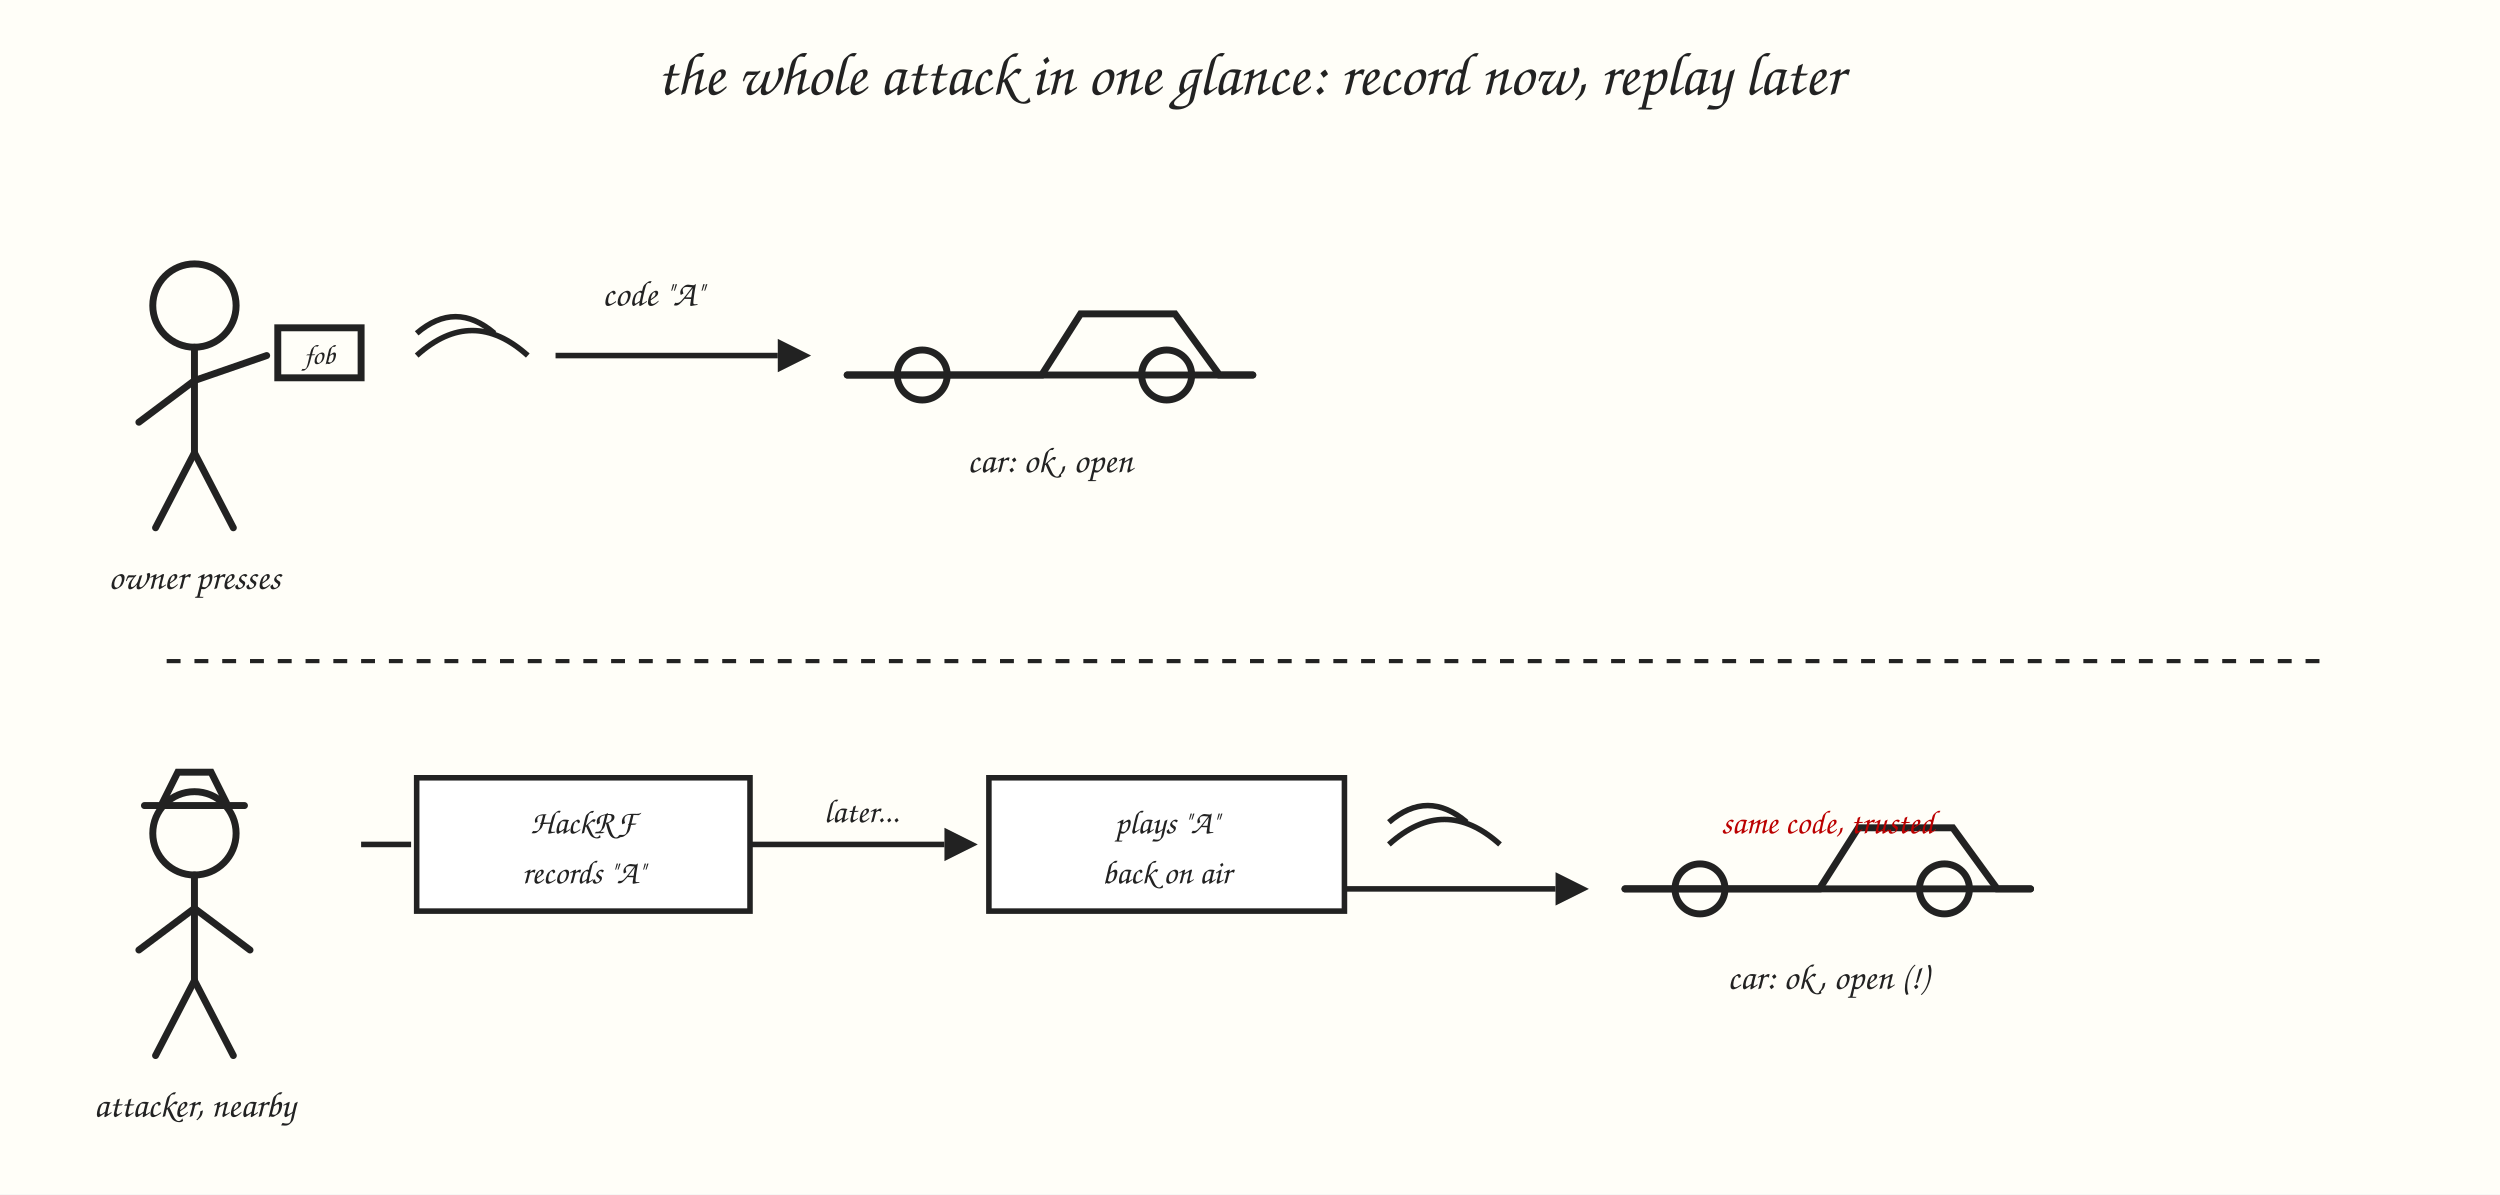
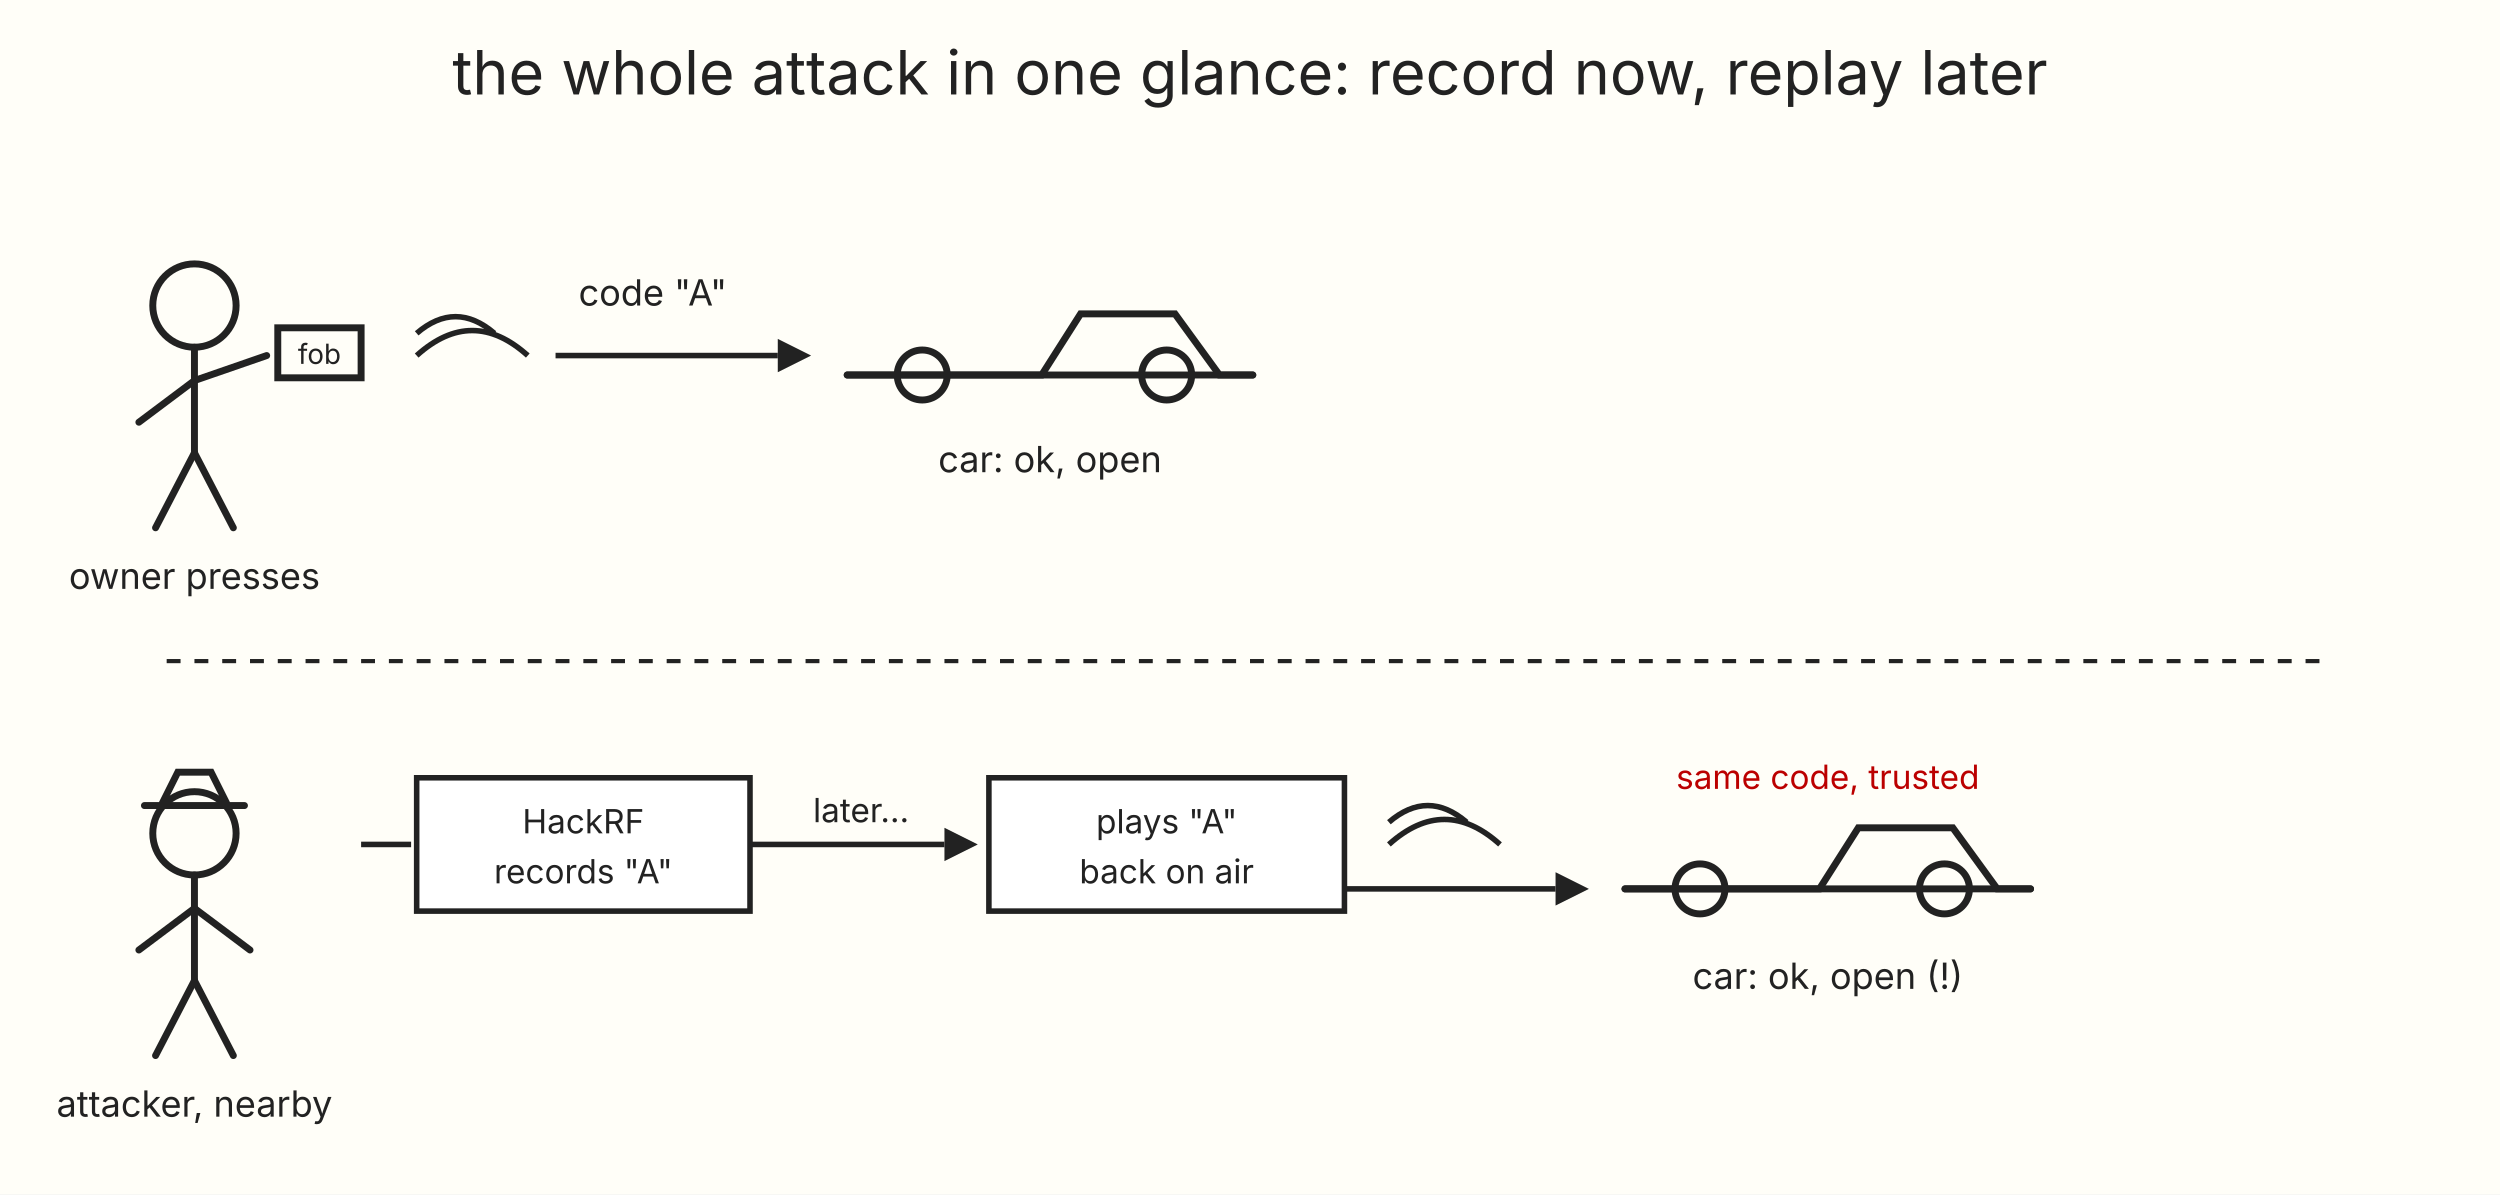
<svg xmlns="http://www.w3.org/2000/svg" viewBox="0 0 900 430" role="img" aria-labelledby="title desc">
  <rect width="900" height="430" fill="#fffef8" />
-   <text x="450" y="34" text-anchor="middle" font-family="Comic Sans MS, Comic Sans, cursive" font-size="22" fill="#222">the whole attack in one glance: record now, replay later</text>
+   <text x="450" y="34" text-anchor="middle" font-family="Inter, -apple-system, BlinkMacSystemFont, 'Segoe UI', Roboto, Helvetica, Arial, sans-serif" font-size="22" fill="#222">the whole attack in one glance: record now, replay later</text>
  <g stroke="#222" stroke-width="2.5" fill="none" stroke-linecap="round">
    <circle cx="70" cy="110" r="15" />
    <line x1="70" y1="125" x2="70" y2="163" />
    <line x1="70" y1="137" x2="50" y2="152" />
    <line x1="70" y1="137" x2="96" y2="128" />
    <line x1="70" y1="163" x2="56" y2="190" />
    <line x1="70" y1="163" x2="84" y2="190" />
    <rect x="100" y="118" width="30" height="18" />
  </g>
-   <text x="115" y="131" text-anchor="middle" font-family="Comic Sans MS, Comic Sans, cursive" font-size="10" fill="#222">fob</text>
-   <text x="70" y="212" text-anchor="middle" font-family="Comic Sans MS, Comic Sans, cursive" font-size="13" fill="#222">owner presses</text>
+   <text x="115" y="131" text-anchor="middle" font-family="Inter, -apple-system, BlinkMacSystemFont, 'Segoe UI', Roboto, Helvetica, Arial, sans-serif" font-size="10" fill="#222">fob</text>
+   <text x="70" y="212" text-anchor="middle" font-family="Inter, -apple-system, BlinkMacSystemFont, 'Segoe UI', Roboto, Helvetica, Arial, sans-serif" font-size="13" fill="#222">owner presses</text>
  <g stroke="#222" stroke-width="2" fill="none">
    <path d="M150 120 q14 -12 28 0" />
    <path d="M150 128 q20 -18 40 0" />
  </g>
-   <text x="235" y="110" text-anchor="middle" font-family="Comic Sans MS, Comic Sans, cursive" font-size="13" fill="#222">code "A"</text>
+   <text x="235" y="110" text-anchor="middle" font-family="Inter, -apple-system, BlinkMacSystemFont, 'Segoe UI', Roboto, Helvetica, Arial, sans-serif" font-size="13" fill="#222">code "A"</text>
  <line x1="200" y1="128" x2="280" y2="128" stroke="#222" stroke-width="2" />
  <polygon points="280,122 292,128 280,134" fill="#222" />
  <g stroke="#222" stroke-width="2.5" fill="none" stroke-linecap="round">
    <path d="M305 135 h70 l14 -22 h34 l16 22 h12" />
    <line x1="305" y1="135" x2="451" y2="135" />
    <circle cx="332" cy="135" r="9" />
    <circle cx="420" cy="135" r="9" />
  </g>
-   <text x="378" y="170" text-anchor="middle" font-family="Comic Sans MS, Comic Sans, cursive" font-size="13" fill="#222">car: ok, open</text>
+   <text x="378" y="170" text-anchor="middle" font-family="Inter, -apple-system, BlinkMacSystemFont, 'Segoe UI', Roboto, Helvetica, Arial, sans-serif" font-size="13" fill="#222">car: ok, open</text>
  <line x1="60" y1="238" x2="840" y2="238" stroke="#222" stroke-width="1.5" stroke-dasharray="5 5" />
  <g stroke="#222" stroke-width="2.5" fill="none" stroke-linecap="round">
    <circle cx="70" cy="300" r="15" />
    <line x1="70" y1="315" x2="70" y2="353" />
    <line x1="70" y1="327" x2="50" y2="342" />
    <line x1="70" y1="327" x2="90" y2="342" />
    <line x1="70" y1="353" x2="56" y2="380" />
    <line x1="70" y1="353" x2="84" y2="380" />
    <path d="M52 290 h36 M58 290 l6 -12 h12 l6 12" />
  </g>
-   <text x="70" y="402" text-anchor="middle" font-family="Comic Sans MS, Comic Sans, cursive" font-size="13" fill="#222">attacker, nearby</text>
+   <text x="70" y="402" text-anchor="middle" font-family="Inter, -apple-system, BlinkMacSystemFont, 'Segoe UI', Roboto, Helvetica, Arial, sans-serif" font-size="13" fill="#222">attacker, nearby</text>
  <rect x="150" y="280" width="120" height="48" fill="#fff" stroke="#222" stroke-width="2" />
-   <text x="210" y="300" text-anchor="middle" font-family="Comic Sans MS, Comic Sans, cursive" font-size="12" fill="#222">HackRF</text>
-   <text x="210" y="318" text-anchor="middle" font-family="Comic Sans MS, Comic Sans, cursive" font-size="12" fill="#222">records "A"</text>
+   <text x="210" y="300" text-anchor="middle" font-family="Inter, -apple-system, BlinkMacSystemFont, 'Segoe UI', Roboto, Helvetica, Arial, sans-serif" font-size="12" fill="#222">HackRF</text>
+   <text x="210" y="318" text-anchor="middle" font-family="Inter, -apple-system, BlinkMacSystemFont, 'Segoe UI', Roboto, Helvetica, Arial, sans-serif" font-size="12" fill="#222">records "A"</text>
  <line x1="130" y1="304" x2="148" y2="304" stroke="#222" stroke-width="2" />
  <line x1="270" y1="304" x2="340" y2="304" stroke="#222" stroke-width="2" />
  <polygon points="340,298 352,304 340,310" fill="#222" />
-   <text x="310" y="296" text-anchor="middle" font-family="Comic Sans MS, Comic Sans, cursive" font-size="12" fill="#222">later...</text>
+   <text x="310" y="296" text-anchor="middle" font-family="Inter, -apple-system, BlinkMacSystemFont, 'Segoe UI', Roboto, Helvetica, Arial, sans-serif" font-size="12" fill="#222">later...</text>
  <rect x="356" y="280" width="128" height="48" fill="#fff" stroke="#222" stroke-width="2" />
-   <text x="420" y="300" text-anchor="middle" font-family="Comic Sans MS, Comic Sans, cursive" font-size="12" fill="#222">plays "A"</text>
-   <text x="420" y="318" text-anchor="middle" font-family="Comic Sans MS, Comic Sans, cursive" font-size="12" fill="#222">back on air</text>
+   <text x="420" y="300" text-anchor="middle" font-family="Inter, -apple-system, BlinkMacSystemFont, 'Segoe UI', Roboto, Helvetica, Arial, sans-serif" font-size="12" fill="#222">plays "A"</text>
+   <text x="420" y="318" text-anchor="middle" font-family="Inter, -apple-system, BlinkMacSystemFont, 'Segoe UI', Roboto, Helvetica, Arial, sans-serif" font-size="12" fill="#222">back on air</text>
  <g stroke="#222" stroke-width="2" fill="none">
    <path d="M500 296 q14 -12 28 0" />
    <path d="M500 304 q20 -18 40 0" />
  </g>
  <line x1="484" y1="320" x2="560" y2="320" stroke="#222" stroke-width="2" />
  <polygon points="560,314 572,320 560,326" fill="#222" />
  <g stroke="#222" stroke-width="2.5" fill="none" stroke-linecap="round">
    <path d="M585 320 h70 l14 -22 h34 l16 22 h12" />
    <line x1="585" y1="320" x2="731" y2="320" />
    <circle cx="612" cy="320" r="9" />
    <circle cx="700" cy="320" r="9" />
  </g>
-   <text x="658" y="356" text-anchor="middle" font-family="Comic Sans MS, Comic Sans, cursive" font-size="13" fill="#222">car: ok, open (!)</text>
-   <text x="658" y="300" text-anchor="middle" font-family="Comic Sans MS, Comic Sans, cursive" font-size="12" fill="#b00">same code, trusted</text>
+   <text x="658" y="356" text-anchor="middle" font-family="Inter, -apple-system, BlinkMacSystemFont, 'Segoe UI', Roboto, Helvetica, Arial, sans-serif" font-size="13" fill="#222">car: ok, open (!)</text>
+   <text x="658" y="284" text-anchor="middle" font-family="Inter, -apple-system, BlinkMacSystemFont, 'Segoe UI', Roboto, Helvetica, Arial, sans-serif" font-size="12" fill="#b00">same code, trusted</text>
</svg>
